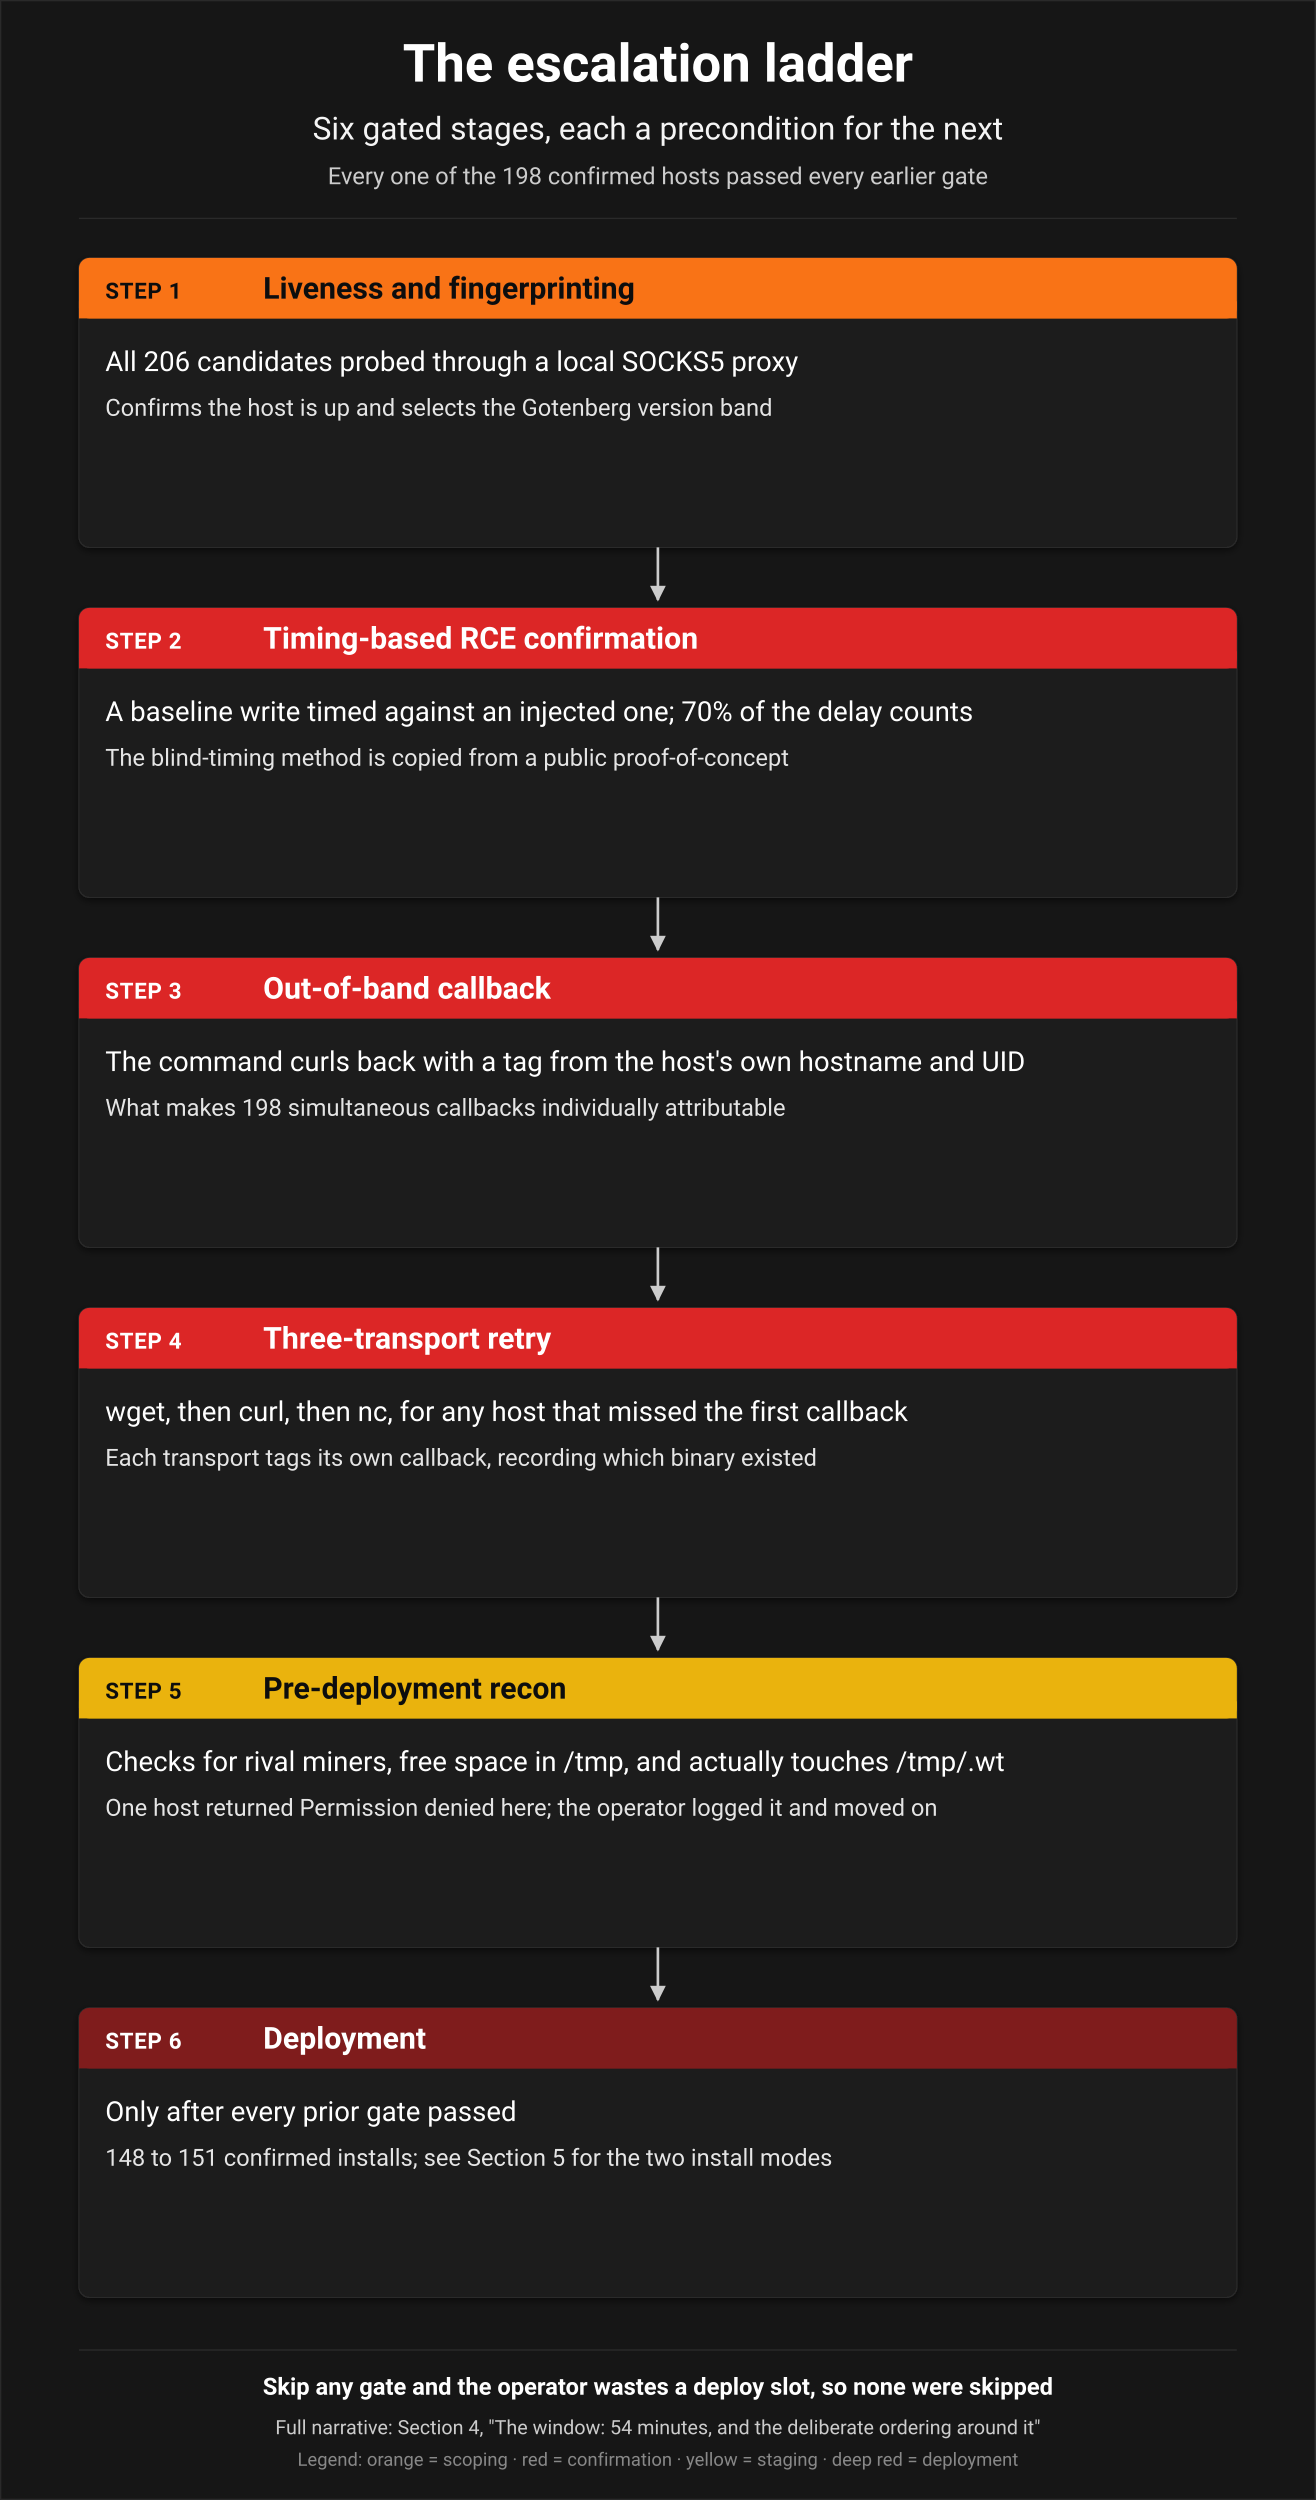
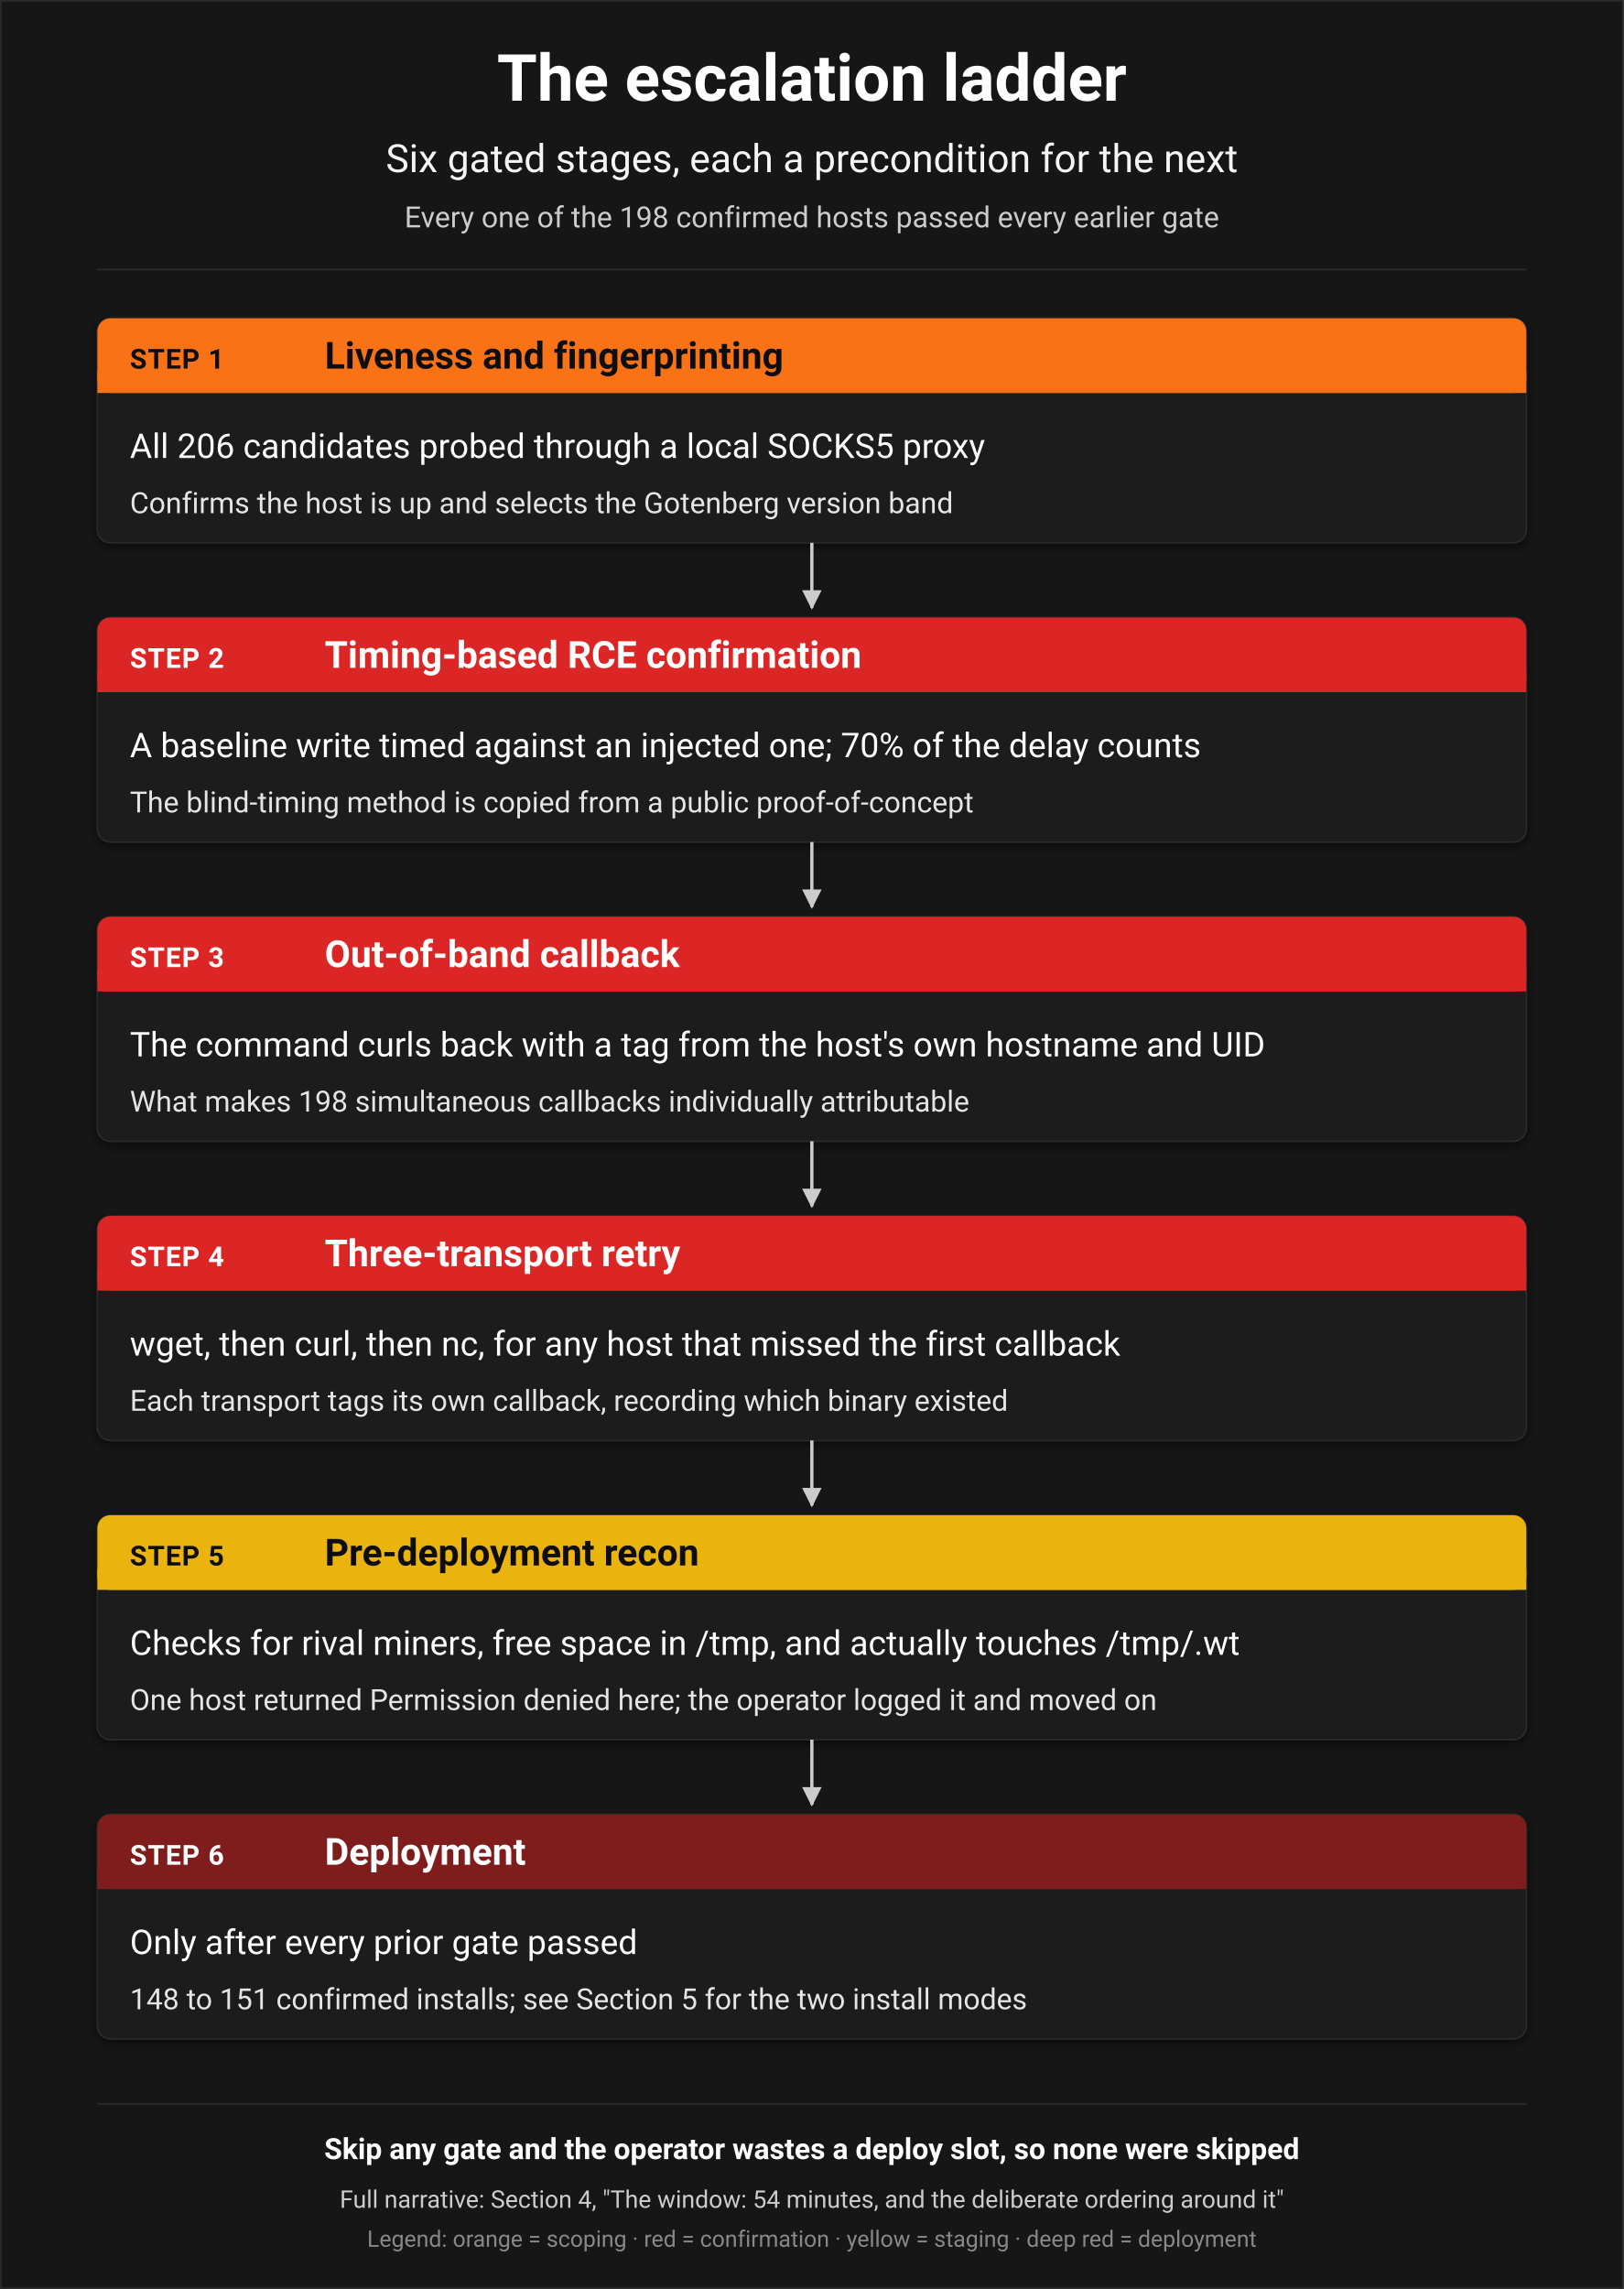
- <svg xmlns="http://www.w3.org/2000/svg" viewBox="0 0 1000 1900" font-family="-apple-system, BlinkMacSystemFont, 'Segoe UI', Roboto, 'Helvetica Neue', Arial, sans-serif">
+ <svg xmlns="http://www.w3.org/2000/svg" viewBox="0 0 1000 1409.5" font-family="-apple-system, BlinkMacSystemFont, 'Segoe UI', Roboto, 'Helvetica Neue', Arial, sans-serif">
  <defs>
    <marker id="arrow" viewBox="0 0 10 10" refX="9" refY="5" markerWidth="6" markerHeight="6" orient="auto">
      <path d="M 0 0 L 10 5 L 0 10 z" fill="#cccccc" />
    </marker>
    <filter id="cardShadow" x="-2%" y="-2%" width="104%" height="108%">
      <feDropShadow dx="0" dy="2" stdDeviation="3" flood-color="#000" flood-opacity="0.55" />
    </filter>
  </defs>
-   <rect width="1000" height="1900" fill="#161616" />
-   <rect x="0.5" y="0.5" width="999" height="1899" fill="none" stroke="#2a2a2a" stroke-width="1" />
+   <rect width="1000" height="1409.5" fill="#161616" />
+   <rect x="0.5" y="0.5" width="999" height="1408.5" fill="none" stroke="#2a2a2a" stroke-width="1" />
  <text x="500" y="62" text-anchor="middle" font-size="40" font-weight="700" fill="#ffffff">The escalation ladder</text>
  <text x="500" y="106" text-anchor="middle" font-size="24" fill="#f5f5f5">Six gated stages, each a precondition for the next</text>
  <text x="500" y="140" text-anchor="middle" font-size="18" fill="#cccccc">Every one of the 198 confirmed hosts passed every earlier gate</text>
  <line x1="60" y1="166" x2="940" y2="166" stroke="#2a2a2a" stroke-width="1" />
  <g filter="url(#cardShadow)">
-     <rect x="60" y="196" width="880" height="220" rx="8" fill="#1a1a1a" stroke="#2a2a2a" stroke-width="1" />
+     <rect x="60" y="196" width="880" height="138.25" rx="8" fill="#1a1a1a" stroke="#2a2a2a" stroke-width="1" />
    <rect x="60" y="196" width="880" height="46" rx="8" fill="#f97316" />
    <rect x="60" y="229" width="880" height="13" fill="#f97316" />
    <text x="80" y="227" font-size="17" font-weight="700" fill="#111111" letter-spacing="0.5">STEP 1</text>
    <text x="200" y="227" font-size="23" font-weight="600" fill="#111111">Liveness and fingerprinting</text>
    <text x="80" y="282" font-size="21" fill="#ffffff">All 206 candidates probed through a local SOCKS5 proxy</text>
    <text x="80" y="316" font-size="18" fill="#e5e5e5">Confirms the host is up and selects the Gotenberg version band</text>
  </g>
-   <line x1="500" y1="416" x2="500" y2="456" stroke="#cccccc" stroke-width="2" marker-end="url(#arrow)" />
+   <line x1="500" y1="334.25" x2="500" y2="374.25" stroke="#cccccc" stroke-width="2" marker-end="url(#arrow)" />
  <g filter="url(#cardShadow)">
-     <rect x="60" y="462" width="880" height="220" rx="8" fill="#1a1a1a" stroke="#2a2a2a" stroke-width="1" />
-     <rect x="60" y="462" width="880" height="46" rx="8" fill="#dc2626" />
-     <rect x="60" y="495" width="880" height="13" fill="#dc2626" />
-     <text x="80" y="493" font-size="17" font-weight="700" fill="#ffffff" letter-spacing="0.5">STEP 2</text>
-     <text x="200" y="493" font-size="23" font-weight="600" fill="#ffffff">Timing-based RCE confirmation</text>
-     <text x="80" y="548" font-size="21" fill="#ffffff">A baseline write timed against an injected one; 70% of the delay counts</text>
-     <text x="80" y="582" font-size="18" fill="#e5e5e5">The blind-timing method is copied from a public proof-of-concept</text>
+     <rect x="60" y="380.25" width="880" height="138.25" rx="8" fill="#1a1a1a" stroke="#2a2a2a" stroke-width="1" />
+     <rect x="60" y="380.25" width="880" height="46" rx="8" fill="#dc2626" />
+     <rect x="60" y="413.25" width="880" height="13" fill="#dc2626" />
+     <text x="80" y="411.25" font-size="17" font-weight="700" fill="#ffffff" letter-spacing="0.5">STEP 2</text>
+     <text x="200" y="411.25" font-size="23" font-weight="600" fill="#ffffff">Timing-based RCE confirmation</text>
+     <text x="80" y="466.25" font-size="21" fill="#ffffff">A baseline write timed against an injected one; 70% of the delay counts</text>
+     <text x="80" y="500.25" font-size="18" fill="#e5e5e5">The blind-timing method is copied from a public proof-of-concept</text>
  </g>
-   <line x1="500" y1="682" x2="500" y2="722" stroke="#cccccc" stroke-width="2" marker-end="url(#arrow)" />
+   <line x1="500" y1="518.5" x2="500" y2="558.5" stroke="#cccccc" stroke-width="2" marker-end="url(#arrow)" />
  <g filter="url(#cardShadow)">
-     <rect x="60" y="728" width="880" height="220" rx="8" fill="#1a1a1a" stroke="#2a2a2a" stroke-width="1" />
-     <rect x="60" y="728" width="880" height="46" rx="8" fill="#dc2626" />
-     <rect x="60" y="761" width="880" height="13" fill="#dc2626" />
-     <text x="80" y="759" font-size="17" font-weight="700" fill="#ffffff" letter-spacing="0.5">STEP 3</text>
-     <text x="200" y="759" font-size="23" font-weight="600" fill="#ffffff">Out-of-band callback</text>
-     <text x="80" y="814" font-size="21" fill="#ffffff">The command curls back with a tag from the host's own hostname and UID</text>
-     <text x="80" y="848" font-size="18" fill="#e5e5e5">What makes 198 simultaneous callbacks individually attributable</text>
+     <rect x="60" y="564.5" width="880" height="138.25" rx="8" fill="#1a1a1a" stroke="#2a2a2a" stroke-width="1" />
+     <rect x="60" y="564.5" width="880" height="46" rx="8" fill="#dc2626" />
+     <rect x="60" y="597.5" width="880" height="13" fill="#dc2626" />
+     <text x="80" y="595.5" font-size="17" font-weight="700" fill="#ffffff" letter-spacing="0.5">STEP 3</text>
+     <text x="200" y="595.5" font-size="23" font-weight="600" fill="#ffffff">Out-of-band callback</text>
+     <text x="80" y="650.5" font-size="21" fill="#ffffff">The command curls back with a tag from the host's own hostname and UID</text>
+     <text x="80" y="684.5" font-size="18" fill="#e5e5e5">What makes 198 simultaneous callbacks individually attributable</text>
  </g>
-   <line x1="500" y1="948" x2="500" y2="988" stroke="#cccccc" stroke-width="2" marker-end="url(#arrow)" />
+   <line x1="500" y1="702.75" x2="500" y2="742.75" stroke="#cccccc" stroke-width="2" marker-end="url(#arrow)" />
  <g filter="url(#cardShadow)">
-     <rect x="60" y="994" width="880" height="220" rx="8" fill="#1a1a1a" stroke="#2a2a2a" stroke-width="1" />
-     <rect x="60" y="994" width="880" height="46" rx="8" fill="#dc2626" />
-     <rect x="60" y="1027" width="880" height="13" fill="#dc2626" />
-     <text x="80" y="1025" font-size="17" font-weight="700" fill="#ffffff" letter-spacing="0.5">STEP 4</text>
-     <text x="200" y="1025" font-size="23" font-weight="600" fill="#ffffff">Three-transport retry</text>
-     <text x="80" y="1080" font-size="21" fill="#ffffff">wget, then curl, then nc, for any host that missed the first callback</text>
-     <text x="80" y="1114" font-size="18" fill="#e5e5e5">Each transport tags its own callback, recording which binary existed</text>
+     <rect x="60" y="748.75" width="880" height="138.25" rx="8" fill="#1a1a1a" stroke="#2a2a2a" stroke-width="1" />
+     <rect x="60" y="748.75" width="880" height="46" rx="8" fill="#dc2626" />
+     <rect x="60" y="781.75" width="880" height="13" fill="#dc2626" />
+     <text x="80" y="779.75" font-size="17" font-weight="700" fill="#ffffff" letter-spacing="0.5">STEP 4</text>
+     <text x="200" y="779.75" font-size="23" font-weight="600" fill="#ffffff">Three-transport retry</text>
+     <text x="80" y="834.75" font-size="21" fill="#ffffff">wget, then curl, then nc, for any host that missed the first callback</text>
+     <text x="80" y="868.75" font-size="18" fill="#e5e5e5">Each transport tags its own callback, recording which binary existed</text>
  </g>
-   <line x1="500" y1="1214" x2="500" y2="1254" stroke="#cccccc" stroke-width="2" marker-end="url(#arrow)" />
+   <line x1="500" y1="887" x2="500" y2="927" stroke="#cccccc" stroke-width="2" marker-end="url(#arrow)" />
  <g filter="url(#cardShadow)">
-     <rect x="60" y="1260" width="880" height="220" rx="8" fill="#1a1a1a" stroke="#2a2a2a" stroke-width="1" />
-     <rect x="60" y="1260" width="880" height="46" rx="8" fill="#eab308" />
-     <rect x="60" y="1293" width="880" height="13" fill="#eab308" />
-     <text x="80" y="1291" font-size="17" font-weight="700" fill="#111111" letter-spacing="0.5">STEP 5</text>
-     <text x="200" y="1291" font-size="23" font-weight="600" fill="#111111">Pre-deployment recon</text>
-     <text x="80" y="1346" font-size="21" fill="#ffffff">Checks for rival miners, free space in /tmp, and actually touches /tmp/.wt</text>
-     <text x="80" y="1380" font-size="18" fill="#e5e5e5">One host returned Permission denied here; the operator logged it and moved on</text>
+     <rect x="60" y="933" width="880" height="138.25" rx="8" fill="#1a1a1a" stroke="#2a2a2a" stroke-width="1" />
+     <rect x="60" y="933" width="880" height="46" rx="8" fill="#eab308" />
+     <rect x="60" y="966" width="880" height="13" fill="#eab308" />
+     <text x="80" y="964" font-size="17" font-weight="700" fill="#111111" letter-spacing="0.5">STEP 5</text>
+     <text x="200" y="964" font-size="23" font-weight="600" fill="#111111">Pre-deployment recon</text>
+     <text x="80" y="1019" font-size="21" fill="#ffffff">Checks for rival miners, free space in /tmp, and actually touches /tmp/.wt</text>
+     <text x="80" y="1053" font-size="18" fill="#e5e5e5">One host returned Permission denied here; the operator logged it and moved on</text>
  </g>
-   <line x1="500" y1="1480" x2="500" y2="1520" stroke="#cccccc" stroke-width="2" marker-end="url(#arrow)" />
+   <line x1="500" y1="1071.25" x2="500" y2="1111.25" stroke="#cccccc" stroke-width="2" marker-end="url(#arrow)" />
  <g filter="url(#cardShadow)">
-     <rect x="60" y="1526" width="880" height="220" rx="8" fill="#1a1a1a" stroke="#2a2a2a" stroke-width="1" />
-     <rect x="60" y="1526" width="880" height="46" rx="8" fill="#7f1d1d" />
-     <rect x="60" y="1559" width="880" height="13" fill="#7f1d1d" />
-     <text x="80" y="1557" font-size="17" font-weight="700" fill="#ffffff" letter-spacing="0.5">STEP 6</text>
-     <text x="200" y="1557" font-size="23" font-weight="600" fill="#ffffff">Deployment</text>
-     <text x="80" y="1612" font-size="21" fill="#ffffff">Only after every prior gate passed</text>
-     <text x="80" y="1646" font-size="18" fill="#e5e5e5">148 to 151 confirmed installs; see Section 5 for the two install modes</text>
+     <rect x="60" y="1117.25" width="880" height="138.25" rx="8" fill="#1a1a1a" stroke="#2a2a2a" stroke-width="1" />
+     <rect x="60" y="1117.25" width="880" height="46" rx="8" fill="#7f1d1d" />
+     <rect x="60" y="1150.25" width="880" height="13" fill="#7f1d1d" />
+     <text x="80" y="1148.25" font-size="17" font-weight="700" fill="#ffffff" letter-spacing="0.5">STEP 6</text>
+     <text x="200" y="1148.25" font-size="23" font-weight="600" fill="#ffffff">Deployment</text>
+     <text x="80" y="1203.25" font-size="21" fill="#ffffff">Only after every prior gate passed</text>
+     <text x="80" y="1237.25" font-size="18" fill="#e5e5e5">148 to 151 confirmed installs; see Section 5 for the two install modes</text>
  </g>
-   <line x1="60" y1="1786" x2="940" y2="1786" stroke="#2a2a2a" stroke-width="1" />
-   <text x="500" y="1820" text-anchor="middle" font-size="18" font-weight="600" fill="#ffffff">Skip any gate and the operator wastes a deploy slot, so none were skipped</text>
-   <text x="500" y="1850" text-anchor="middle" font-size="15" fill="#cccccc">Full narrative: Section 4, "The window: 54 minutes, and the deliberate ordering around it"</text>
-   <text x="500" y="1874" text-anchor="middle" font-size="14" fill="#888888">Legend: orange = scoping · red = confirmation · yellow = staging · deep red = deployment</text>
+   <line x1="60" y1="1295.5" x2="940" y2="1295.5" stroke="#2a2a2a" stroke-width="1" />
+   <text x="500" y="1329.5" text-anchor="middle" font-size="18" font-weight="600" fill="#ffffff">Skip any gate and the operator wastes a deploy slot, so none were skipped</text>
+   <text x="500" y="1359.5" text-anchor="middle" font-size="15" fill="#cccccc">Full narrative: Section 4, "The window: 54 minutes, and the deliberate ordering around it"</text>
+   <text x="500" y="1383.5" text-anchor="middle" font-size="14" fill="#888888">Legend: orange = scoping · red = confirmation · yellow = staging · deep red = deployment</text>
</svg>
